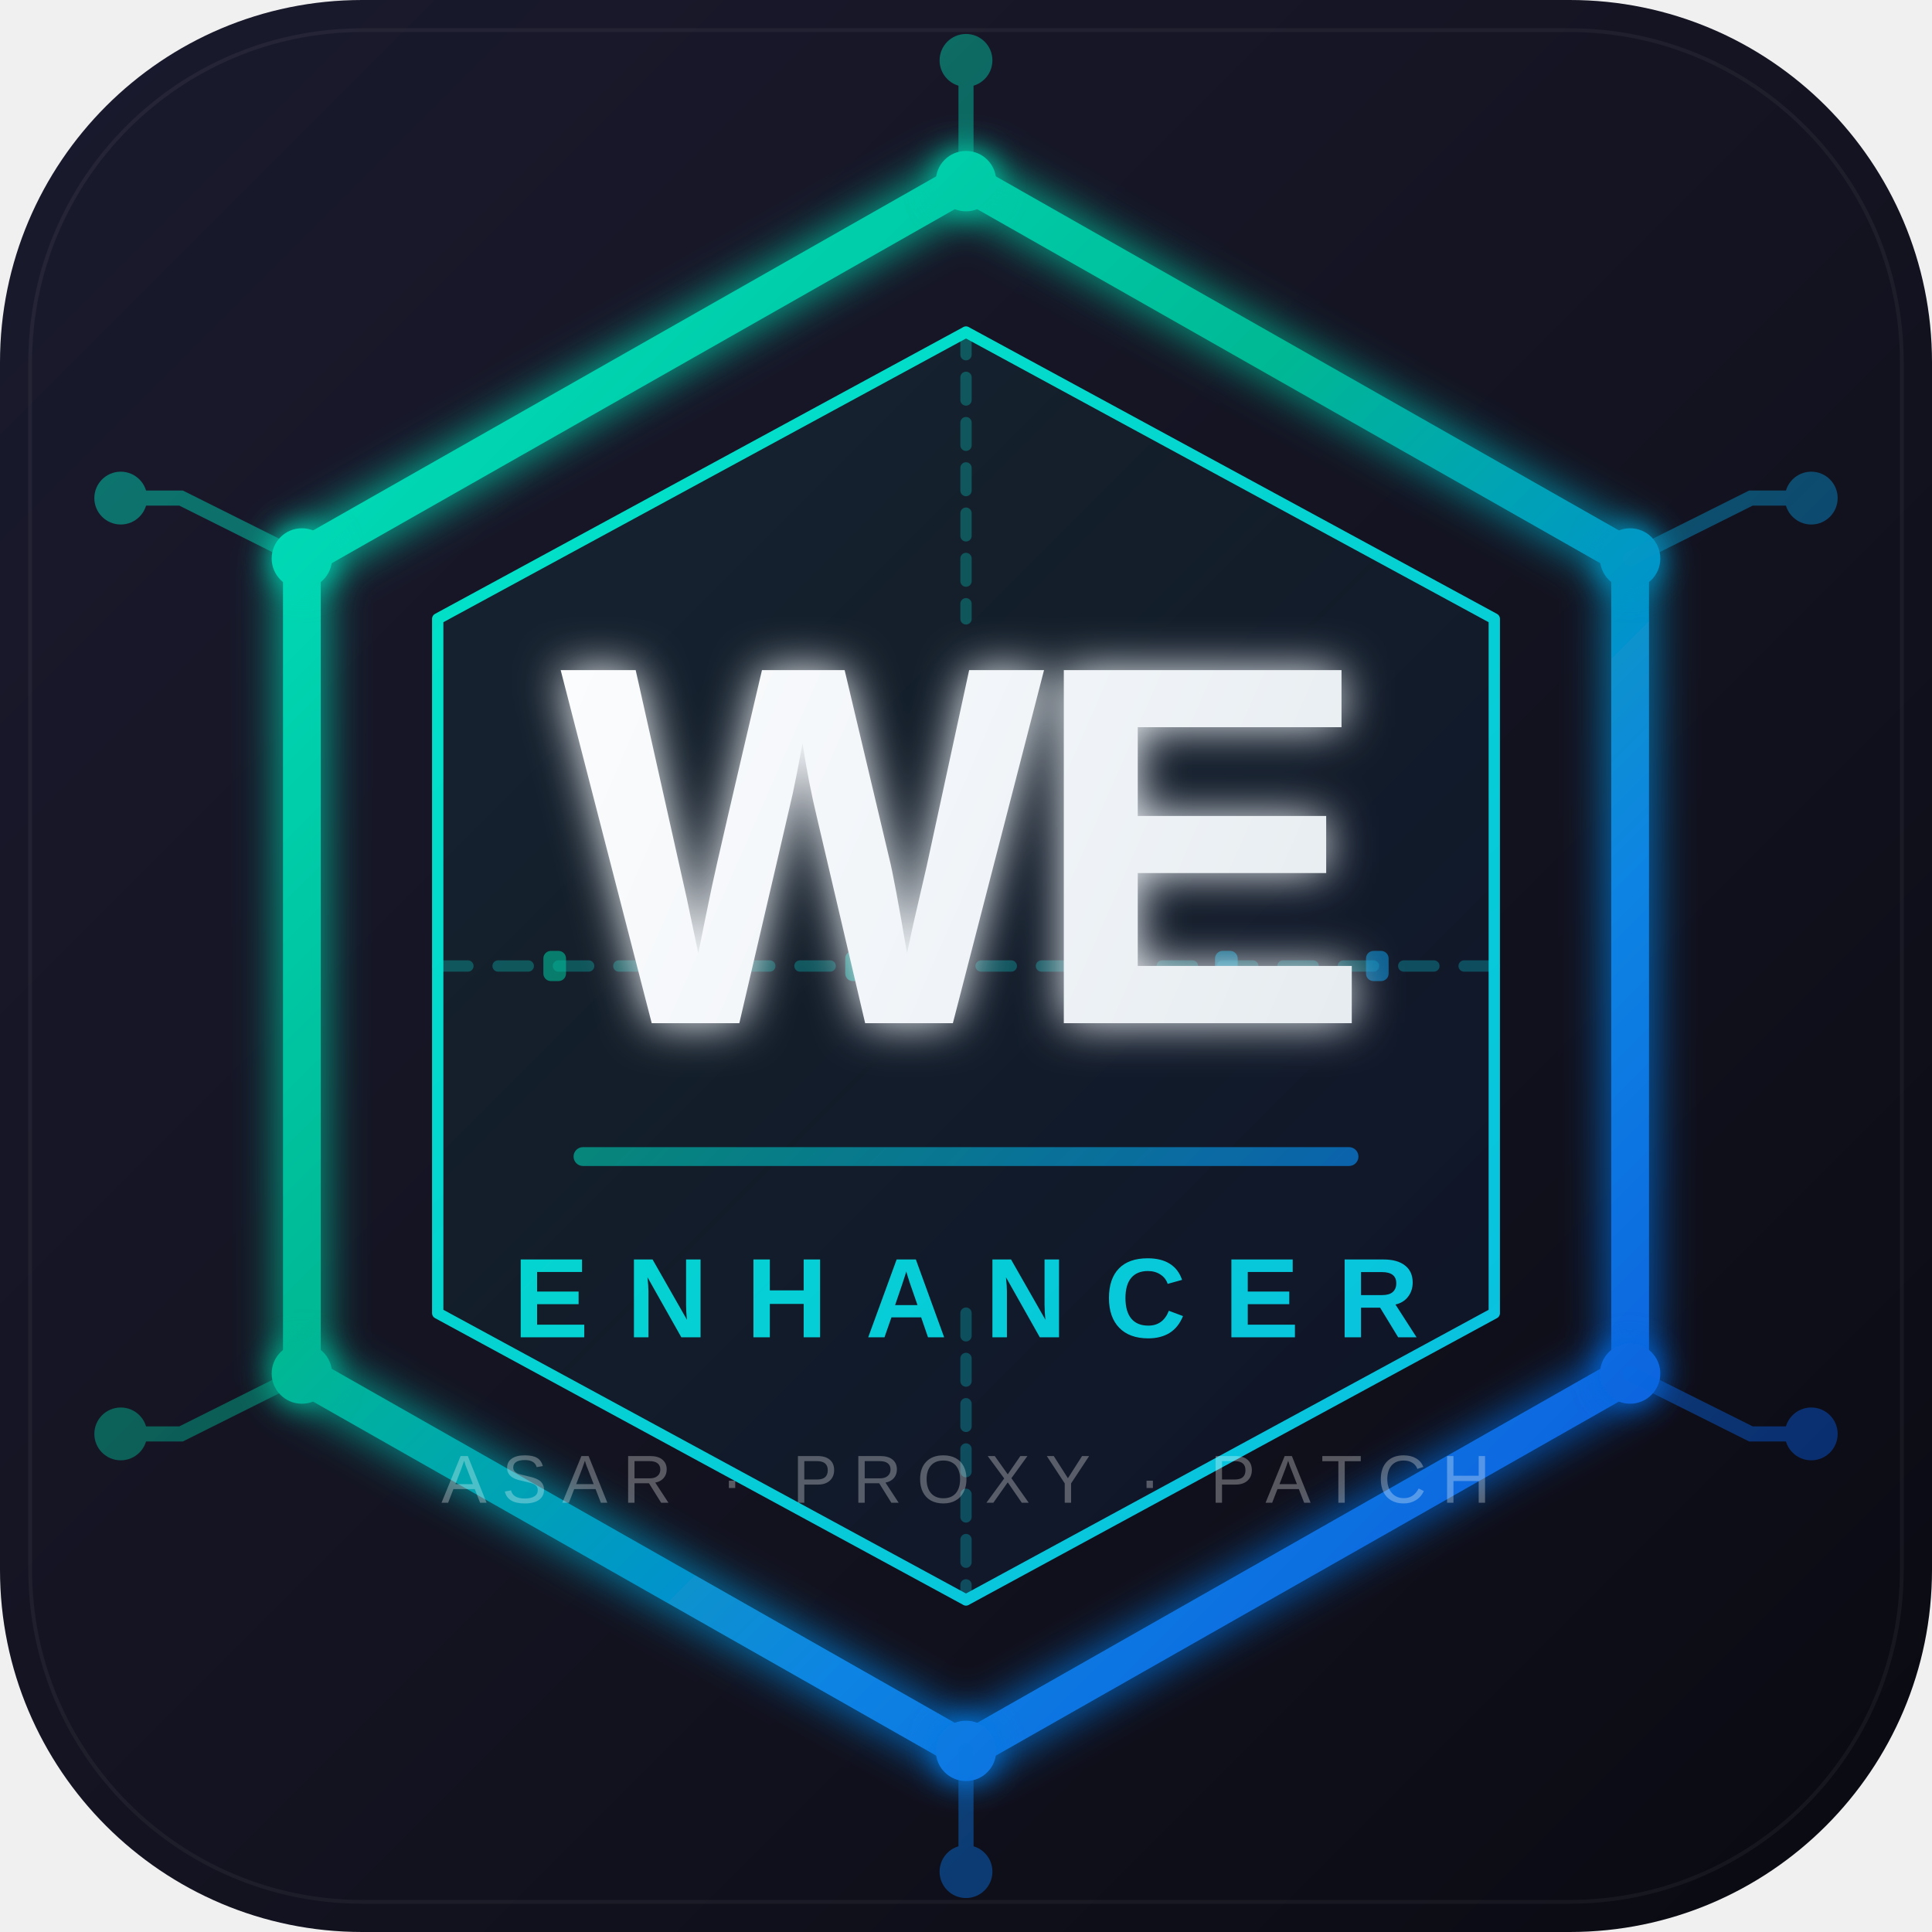
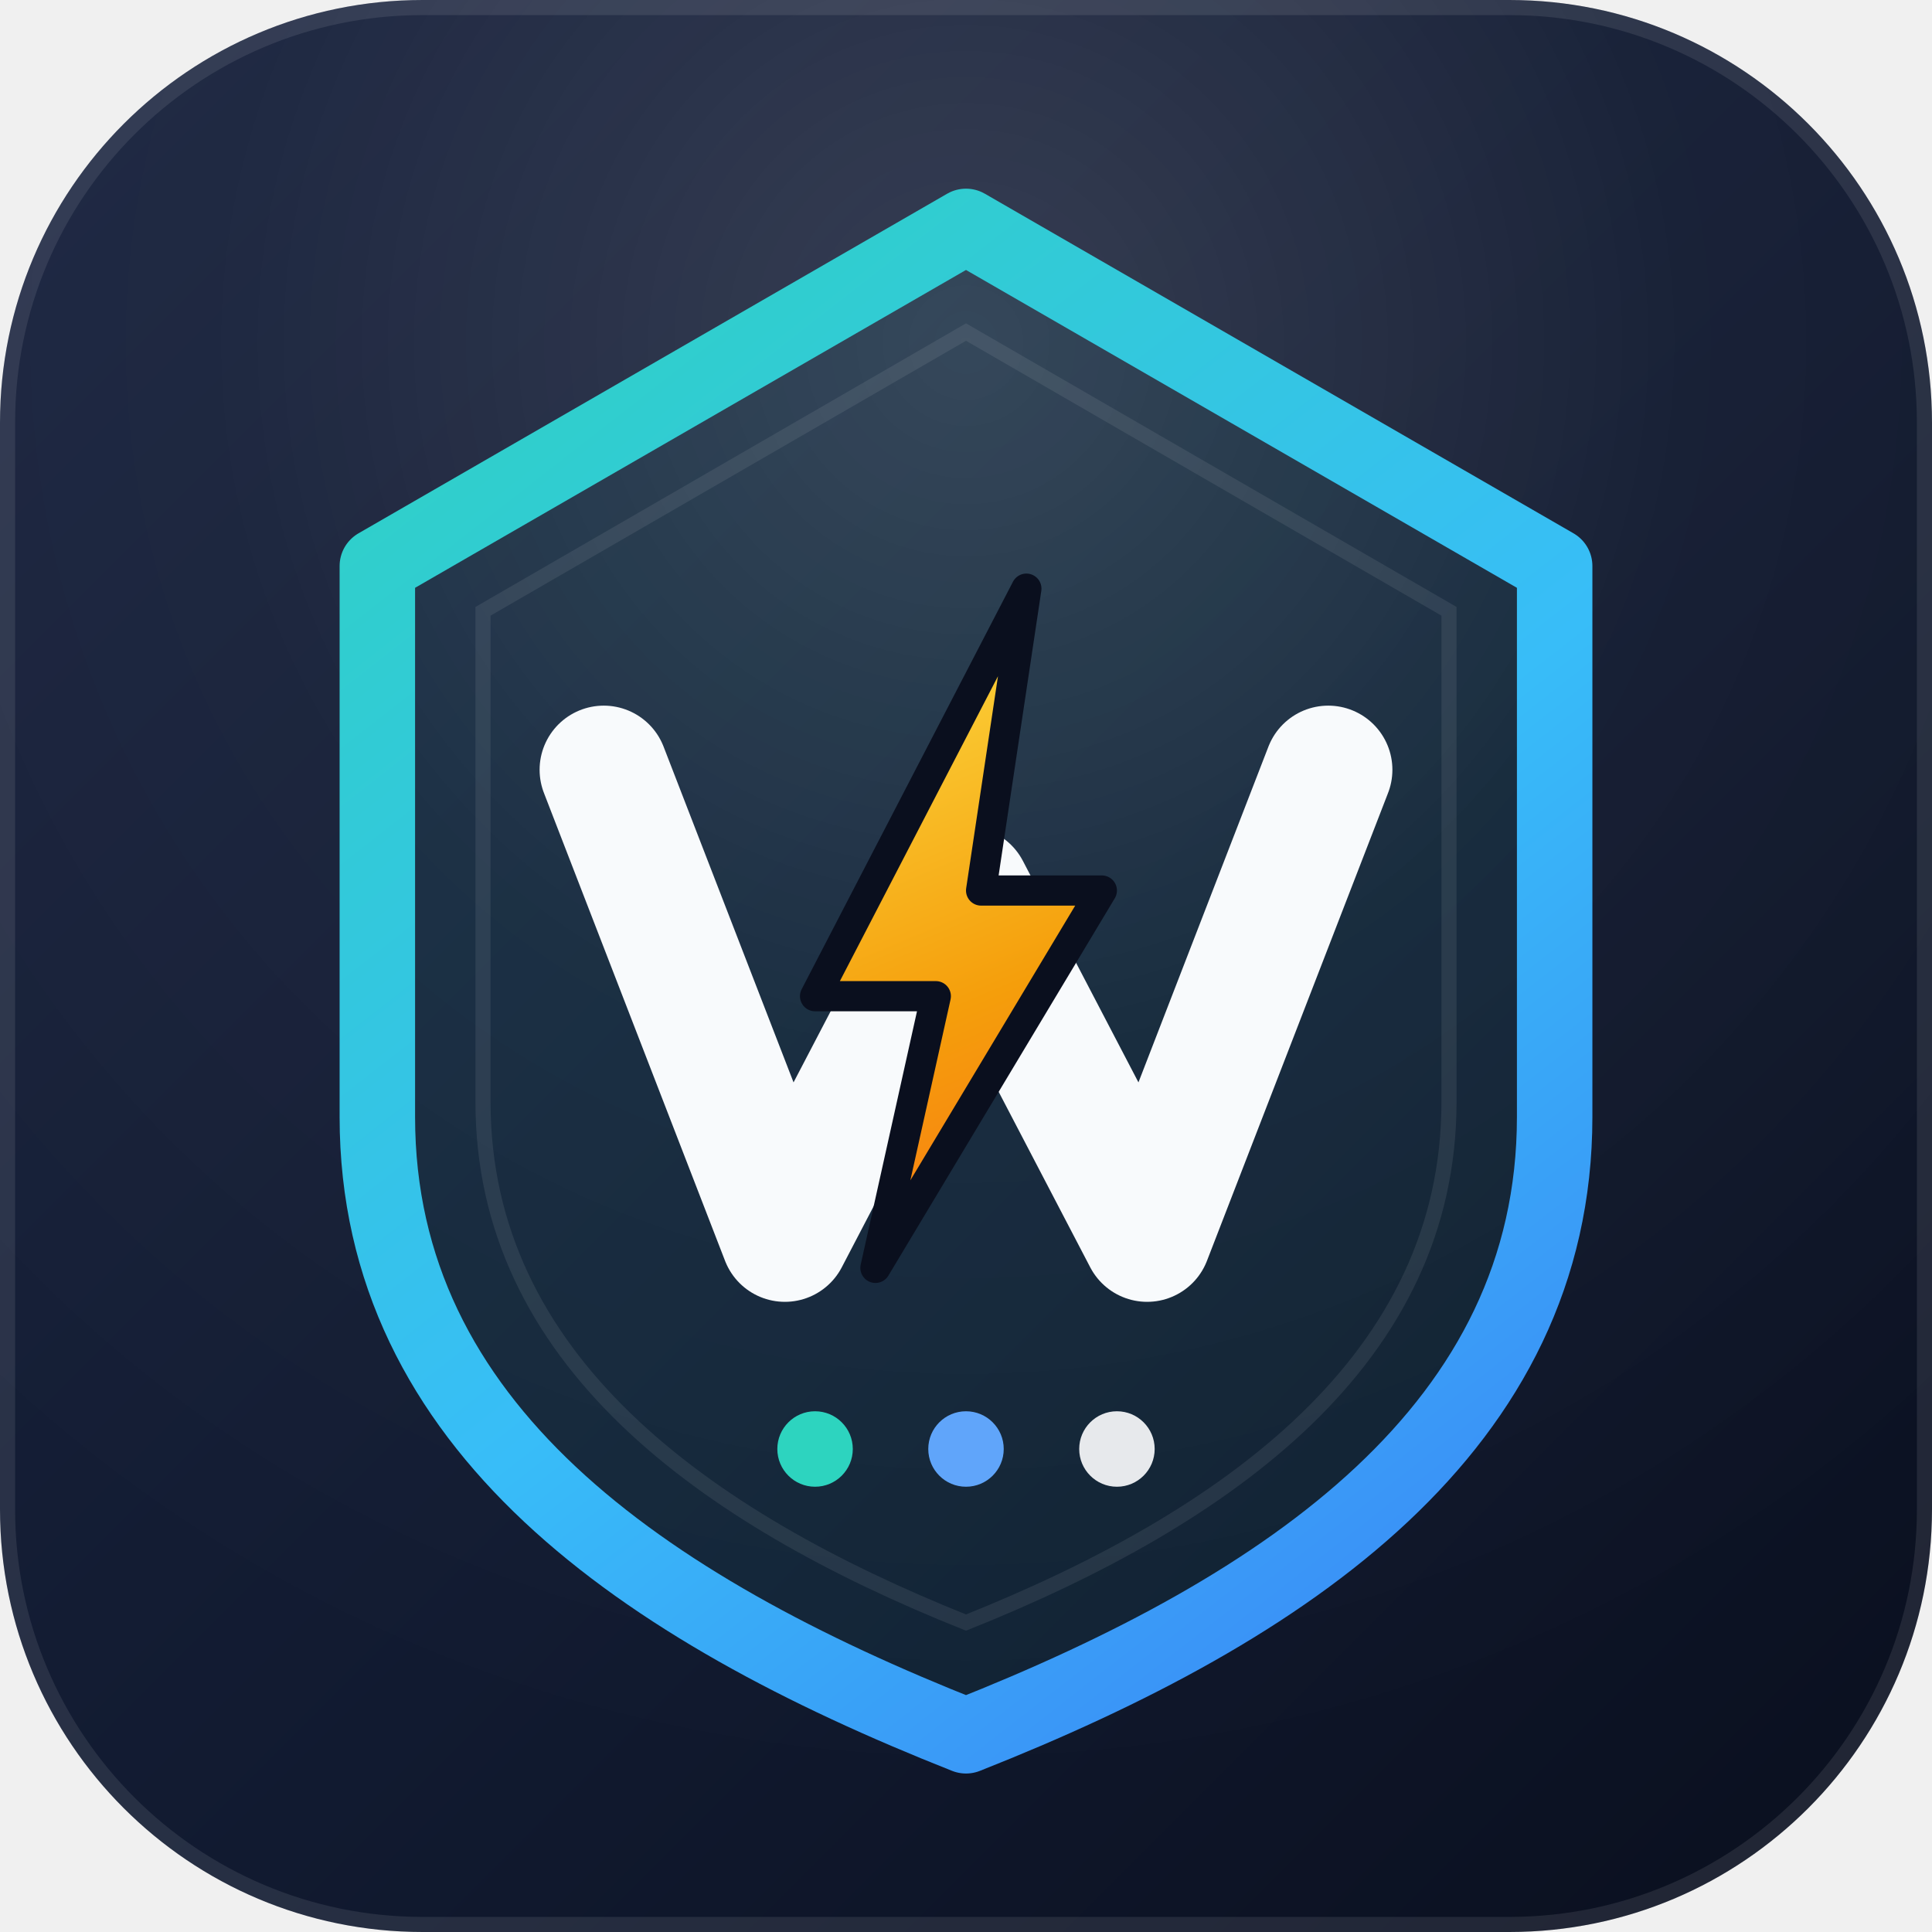
- <svg xmlns="http://www.w3.org/2000/svg" width="256" height="256" viewBox="0 0 256 256" fill="none">
+ <svg xmlns="http://www.w3.org/2000/svg" width="256" height="256" viewBox="0 0 256 256" role="img" aria-labelledby="wmTitle wmDesc">
  <defs>
-     <linearGradient id="bgGrad" x1="0" y1="0" x2="256" y2="256" gradientUnits="userSpaceOnUse">
-       <stop offset="0" stop-color="#1a1a2e" />
-       <stop offset="0.6" stop-color="#12121f" />
-       <stop offset="1" stop-color="#0a0a12" />
+     <linearGradient id="wmBg" x1="0" y1="0" x2="256" y2="256" gradientUnits="userSpaceOnUse">
+       <stop offset="0" stop-color="#1b2540" />
+       <stop offset="0.55" stop-color="#111a30" />
+       <stop offset="1" stop-color="#0a0f1e" />
    </linearGradient>
-     <linearGradient id="accentGrad" x1="32" y1="32" x2="224" y2="224" gradientUnits="userSpaceOnUse">
-       <stop offset="0" stop-color="#00e6c3" />
-       <stop offset="0.4" stop-color="#00b894" />
-       <stop offset="0.7" stop-color="#0984e3" />
-       <stop offset="1" stop-color="#0652DD" />
+     <linearGradient id="wmAccent" x1="50" y1="30" x2="206" y2="230" gradientUnits="userSpaceOnUse">
+       <stop offset="0" stop-color="#2dd4bf" />
+       <stop offset="0.55" stop-color="#38bdf8" />
+       <stop offset="1" stop-color="#3b82f6" />
    </linearGradient>
-     <linearGradient id="innerGrad" x1="48" y1="48" x2="208" y2="208" gradientUnits="userSpaceOnUse">
-       <stop offset="0" stop-color="#00e6c3" />
-       <stop offset="1" stop-color="#0abde3" />
+     <linearGradient id="wmBolt" x1="108" y1="78" x2="146" y2="168" gradientUnits="userSpaceOnUse">
+       <stop offset="0" stop-color="#fde047" />
+       <stop offset="0.6" stop-color="#f59e0b" />
+       <stop offset="1" stop-color="#f97316" />
    </linearGradient>
-     <linearGradient id="textGrad" x1="48" y1="90" x2="208" y2="160" gradientUnits="userSpaceOnUse">
-       <stop offset="0" stop-color="#ffffff" />
-       <stop offset="0.5" stop-color="#f0f4f8" />
-       <stop offset="1" stop-color="#dfe6e9" />
-     </linearGradient>
-     <filter id="glow" x="-20%" y="-20%" width="140%" height="140%">
-       <feGaussianBlur stdDeviation="3" result="blur" />
-       <feMerge>
-         <feMergeNode in="blur" />
-         <feMergeNode in="SourceGraphic" />
-       </feMerge>
-     </filter>
-     <filter id="nodeGlow" x="-50%" y="-50%" width="200%" height="200%">
-       <feGaussianBlur stdDeviation="2" result="blur" />
-       <feMerge>
-         <feMergeNode in="blur" />
-         <feMergeNode in="SourceGraphic" />
-       </feMerge>
-     </filter>
-     <filter id="innerShadow" x="-10%" y="-10%" width="120%" height="120%">
-       <feGaussianBlur in="SourceAlpha" stdDeviation="8" />
-       <feOffset dy="2" />
-       <feComposite in2="SourceAlpha" operator="arithmetic" k2="-1" k3="1" result="shadowDiff" />
-       <feFlood flood-color="#000" flood-opacity="0.5" />
-       <feComposite in2="shadowDiff" operator="in" />
-       <feMerge>
-         <feMergeNode />
-         <feMergeNode in="SourceGraphic" />
-       </feMerge>
-     </filter>
+     <radialGradient id="wmSheen" cx="0.5" cy="0.18" r="0.75" gradientUnits="objectBoundingBox">
+       <stop offset="0" stop-color="#ffffff" stop-opacity="0.14" />
+       <stop offset="0.5" stop-color="#ffffff" stop-opacity="0.03" />
+       <stop offset="1" stop-color="#ffffff" stop-opacity="0" />
+     </radialGradient>
  </defs>
-   <rect width="256" height="256" rx="48" fill="url(#bgGrad)" />
-   <rect x="4" y="4" width="248" height="248" rx="44" fill="none" stroke="#ffffff" stroke-width="0.5" opacity="0.05" />
-   <path d="M128 24 L216 74 L216 182 L128 232 L40 182 L40 74 Z" stroke="url(#accentGrad)" stroke-width="5" fill="none" stroke-linejoin="round" filter="url(#glow)" />
-   <path d="M128 44 L198 82 L198 174 L128 212 L58 174 L58 82 Z" fill="url(#accentGrad)" fill-opacity="0.06" stroke="url(#innerGrad)" stroke-width="1.5" stroke-linejoin="round" />
-   <g fill="url(#accentGrad)" filter="url(#nodeGlow)">
-     <circle cx="128" cy="24" r="4" />
-     <circle cx="216" cy="74" r="4" />
-     <circle cx="216" cy="182" r="4" />
-     <circle cx="128" cy="232" r="4" />
-     <circle cx="40" cy="182" r="4" />
-     <circle cx="40" cy="74" r="4" />
+   <rect width="256" height="256" rx="56" fill="url(#wmBg)" />
+   <rect width="256" height="256" rx="56" fill="url(#wmSheen)" />
+   <rect x="1" y="1" width="254" height="254" rx="55" fill="none" stroke="#ffffff" stroke-opacity="0.09" stroke-width="2" />
+   <path d="M128 30 L206 75 V148 C206 189 171 213 128 230 C85 213 50 189 50 148 V75 Z" fill="#2dd4bf" fill-opacity="0.07" stroke="url(#wmAccent)" stroke-width="10" stroke-linejoin="round" />
+   <path d="M128 44 L192 81 V146 C192 180 163 201 128 215 C93 201 64 180 64 146 V81 Z" fill="none" stroke="#ffffff" stroke-opacity="0.08" stroke-width="2" />
+   <path d="M80 102 L104 164 L128 118 L152 164 L176 102" fill="none" stroke="#f8fafc" stroke-width="17" stroke-linecap="round" stroke-linejoin="round" />
+   <path d="M136 78 L108 132 L124 132 L116 168 L146 118 L130 118 Z" fill="url(#wmBolt)" stroke="#0a0f1e" stroke-width="4" stroke-linejoin="round" />
+   <g>
+     <circle cx="108" cy="192" r="5" fill="#2dd4bf" />
+     <circle cx="128" cy="192" r="5" fill="#60a5fa" />
+     <circle cx="148" cy="192" r="5" fill="#f8fafc" fill-opacity="0.92" />
  </g>
-   <g stroke="url(#accentGrad)" stroke-width="2" stroke-linecap="round" fill="none" opacity="0.45">
-     <path d="M128 24 L128 8" />
-     <circle cx="128" cy="8" r="2.5" fill="url(#accentGrad)" />
-     <path d="M216 74 L232 66 L240 66" />
-     <circle cx="240" cy="66" r="2.5" fill="url(#accentGrad)" />
-     <path d="M216 182 L232 190 L240 190" />
-     <circle cx="240" cy="190" r="2.5" fill="url(#accentGrad)" />
-     <path d="M128 232 L128 248" />
-     <circle cx="128" cy="248" r="2.5" fill="url(#accentGrad)" />
-     <path d="M40 182 L24 190 L16 190" />
-     <circle cx="16" cy="190" r="2.5" fill="url(#accentGrad)" />
-     <path d="M40 74 L24 66 L16 66" />
-     <circle cx="16" cy="66" r="2.5" fill="url(#accentGrad)" />
-   </g>
-   <g stroke="url(#innerGrad)" stroke-width="1.5" stroke-linecap="round" fill="none" opacity="0.3">
-     <path d="M58 128 L198 128" stroke-dasharray="4 4" />
-     <path d="M128 44 L128 82" stroke-dasharray="3 3" />
-     <path d="M128 174 L128 212" stroke-dasharray="3 3" />
-   </g>
-   <g fill="url(#accentGrad)" opacity="0.6">
-     <rect x="72" y="126" width="3" height="4" rx="1" />
-     <rect x="92" y="126" width="3" height="4" rx="1" />
-     <rect x="112" y="126" width="3" height="4" rx="1" />
-     <rect x="141" y="126" width="3" height="4" rx="1" />
-     <rect x="161" y="126" width="3" height="4" rx="1" />
-     <rect x="181" y="126" width="3" height="4" rx="1" />
-   </g>
-   <text x="128" y="112" text-anchor="middle" dominant-baseline="central" font-family="'Segoe UI', 'SF Pro Display', 'Helvetica Neue', Arial, sans-serif" font-size="68" font-weight="800" letter-spacing="-2" fill="url(#textGrad)" filter="url(#glow)">
-     WE
-   </text>
-   <rect x="76" y="152" width="104" height="2.5" rx="1.25" fill="url(#accentGrad)" opacity="0.7" />
-   <text x="128" y="172" text-anchor="middle" dominant-baseline="central" font-family="'Segoe UI', 'SF Pro Display', 'Helvetica Neue', Arial, sans-serif" font-size="15" font-weight="700" letter-spacing="5" fill="url(#innerGrad)">
-     ENHANCER
-   </text>
-   <text x="128" y="196" text-anchor="middle" dominant-baseline="central" font-family="'Segoe UI', 'SF Pro Display', 'Helvetica Neue', Arial, sans-serif" font-size="9" font-weight="500" letter-spacing="2" fill="#ffffff" opacity="0.3">
-     ASAR · PROXY · PATCH
-   </text>
</svg>
